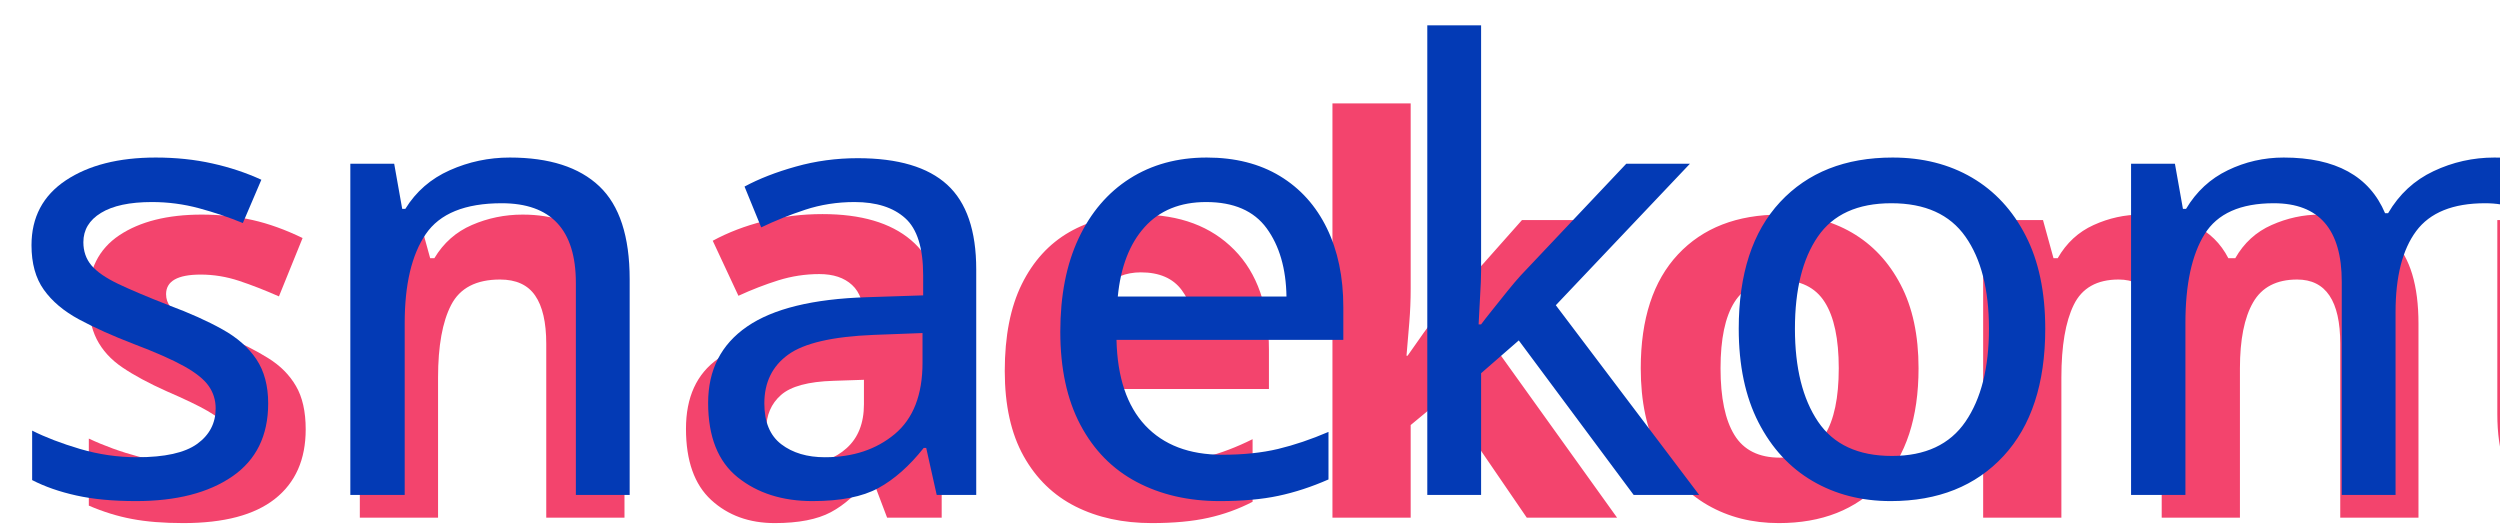
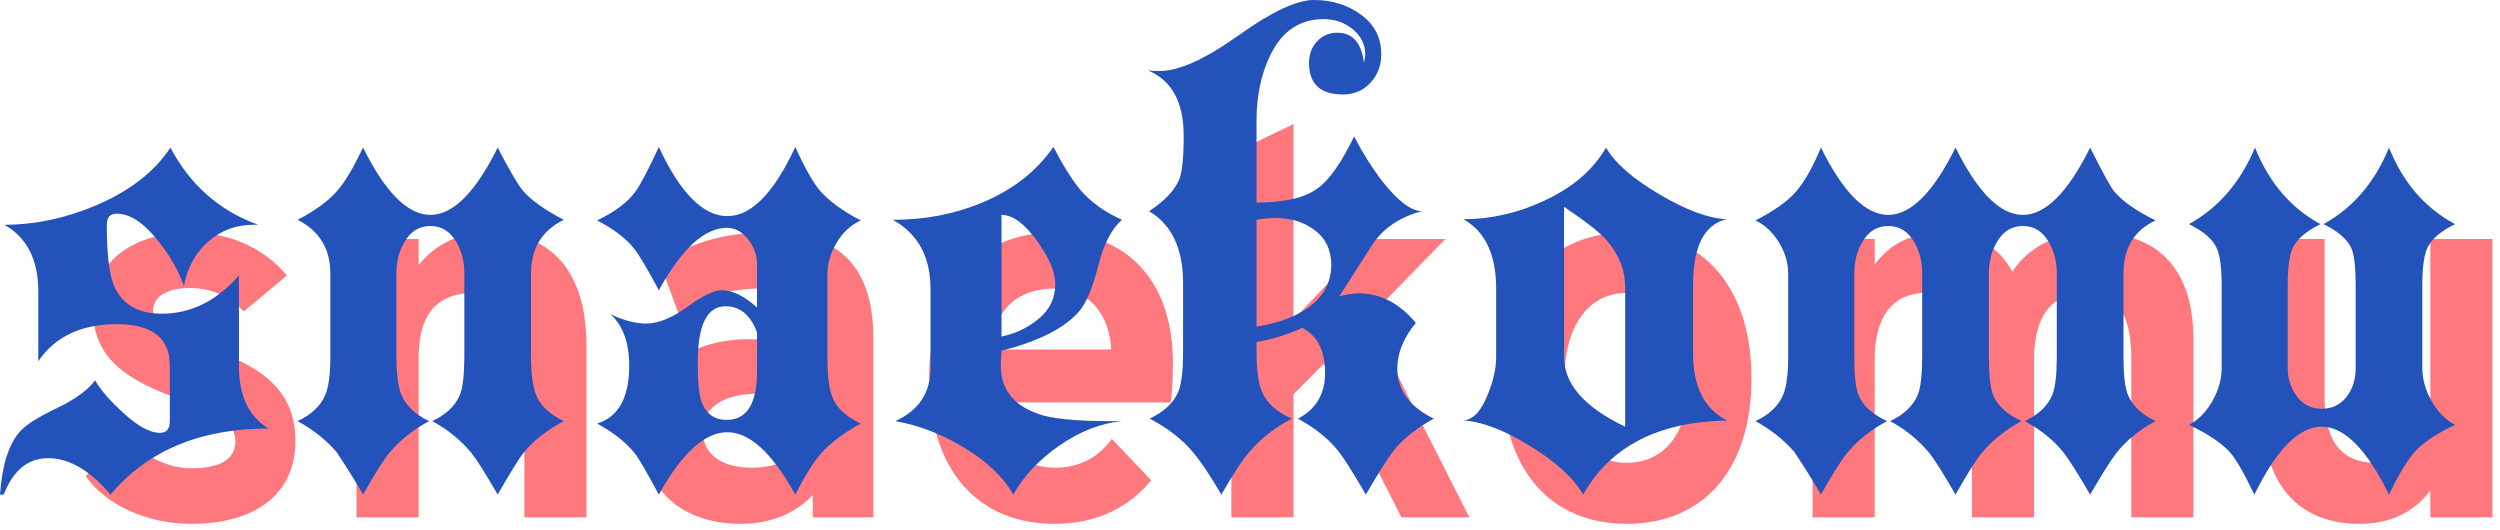
- <svg xmlns="http://www.w3.org/2000/svg" width="100%" height="100%" viewBox="0 0 424 89" version="1.1" xml:space="preserve" style="fill-rule:evenodd;clip-rule:evenodd;stroke-linejoin:round;stroke-miterlimit:2;">
-   <g transform="matrix(1,0,0,1,-101.145,-336.729)">
-     <g transform="matrix(1.05615,0,0,1.09607,-49.686,-129.629)">
-       <text x="153.199px" y="505.582px" style="font-family:'Overpass-ExtraBold', 'Overpass';font-weight:800;font-size:84.335px;fill:rgb(243,68,109);">s<tspan x="194.017px 243.015px 289.231px 335.615px 380.351px 427.578px 500.528px " y="505.582px 505.582px 505.582px 505.582px 505.582px 505.582px 505.582px ">naekomu</tspan>
-       </text>
-     </g>
-     <g transform="matrix(1,0,0,1,13.2921,111.593)">
-       <text x="87.853px" y="309.076px" style="font-family:'BlackletterExtraBold', 'Blackletter';font-size:104.793px;fill:rgb(3,58,181);">s<tspan x="138.364px 189.189px 239.385px 282.664px 336.109px 385.781px 459.346px " y="309.076px 309.076px 309.076px 309.076px 309.076px 309.076px 309.076px ">naekomu</tspan>
-       </text>
-     </g>
+ <svg xmlns="http://www.w3.org/2000/svg" width="100%" height="100%" viewBox="0 0 236 50" version="1.1" xml:space="preserve" style="fill-rule:evenodd;clip-rule:evenodd;stroke-linejoin:round;stroke-miterlimit:2;">
+   <g>
+     <path d="M18.061,49.451c5.917,0 9.828,-2.725 9.828,-7.816c0,-4.987 -3.46,-7.146 -8.424,-8.843c-2.707,-0.926 -5.014,-1.851 -5.014,-3.445c0,-1.388 1.354,-2.159 3.46,-2.159c2.357,0 3.861,0.976 5.115,2.21l4.061,-3.393c-1.755,-2.108 -4.763,-4.062 -9.176,-4.062c-5.064,0 -9.126,2.571 -9.126,7.301c0,4.422 2.908,6.633 8.474,8.535c2.908,1.183 4.964,2.005 4.964,3.856c0,1.903 -1.755,2.571 -4.162,2.571c-2.808,0 -4.914,-1.697 -5.967,-2.776l-4.011,3.496c1.906,2.776 5.867,4.525 9.978,4.525Z" style="fill:#ff787d;fill-rule:nonzero;" />
+     <path d="M49.501,48.834l5.866,0l0,-16.145c0,-8.021 -4.212,-10.746 -9.075,-10.746c-2.909,0 -5.115,1.028 -6.77,3.085l0,-2.468l-5.866,0l0,26.274l5.866,0l0,-15.168c0,-4.319 2.056,-6.016 5.215,-6.016c2.959,0 4.764,1.8 4.764,6.119l0,15.065Z" style="fill:#ff787d;fill-rule:nonzero;" />
+     <path d="M76.728,48.834l5.716,0l0,-16.916c0,-8.844 -5.616,-9.975 -10.129,-9.975c-4.312,0 -7.722,1.285 -10.028,2.879l1.805,4.885c2.156,-1.543 4.513,-2.468 7.622,-2.468c3.359,0 5.014,1.337 5.014,4.782l0,1.388c-1.605,-0.926 -3.66,-1.388 -6.067,-1.388c-5.065,0 -10.029,2.622 -10.029,8.689c0,5.758 4.012,8.741 9.277,8.741c3.409,0 5.565,-1.389 6.819,-2.725l0,2.108Zm-5.716,-4.679c-3.059,0 -4.664,-1.388 -4.664,-3.445c0,-2.519 2.357,-3.548 5.265,-3.548c1.906,0 3.761,0.412 5.115,1.08l0,3.393c-1.304,1.389 -3.209,2.52 -5.716,2.52Z" style="fill:#ff787d;fill-rule:nonzero;" />
+     <path d="M99.543,49.451c4.111,0 7.12,-1.646 9.126,-4.114l-3.711,-3.907c-1.354,1.851 -3.159,2.725 -5.415,2.725c-3.059,0 -5.817,-2.314 -6.017,-6.17l16.998,0c0.15,-1.183 0.2,-2.622 0.2,-3.702c0,-8.432 -5.014,-12.34 -11.181,-12.34c-7.171,0 -11.834,5.142 -11.834,13.728c0,8.638 4.563,13.78 11.834,13.78Zm-5.967,-16.453c0.301,-4.114 2.808,-5.759 5.967,-5.759c2.657,0 5.114,1.748 5.365,5.759l-11.332,0Z" style="fill:#ff787d;fill-rule:nonzero;" />
+     <path d="M138.704,48.834l-9.527,-18.819l7.27,-7.455l-7.12,0l-7.22,7.61l0,-18.459l-5.867,2.828l0,34.295l5.867,0l0,-11.62l2.858,-2.88l7.321,14.5l6.418,0Z" style="fill:#ff787d;fill-rule:nonzero;" />
+     <path d="M153.557,49.451c7.221,0 11.784,-5.091 11.784,-13.728c0,-8.587 -4.563,-13.78 -11.784,-13.78c-7.17,0 -11.733,5.193 -11.733,13.78c0,8.637 4.563,13.728 11.733,13.728Zm0,-5.759c-3.56,0 -5.866,-2.982 -5.866,-7.969c0,-4.988 2.306,-8.073 5.866,-8.073c3.661,0 5.917,3.085 5.917,8.073c0,4.987 -2.256,7.969 -5.917,7.969Z" style="fill:#ff787d;fill-rule:nonzero;" />
+     <path d="M201.193,48.834l5.866,0l0,-16.762c0,-7.404 -4.061,-10.129 -9.376,-10.129c-3.31,0 -6.017,1.131 -7.722,3.702c-1.354,-2.519 -3.661,-3.702 -6.719,-3.702c-2.658,0 -4.814,1.028 -6.268,3.034l0,-2.417l-5.867,0l0,26.274l5.867,0l0,-14.962c0,-4.217 1.905,-6.222 4.813,-6.222c3.009,0 4.363,2.005 4.363,6.119l0,15.065l5.867,0l0,-14.962c0,-4.217 1.855,-6.222 4.813,-6.222c3.009,0 4.363,2.005 4.363,6.119l0,15.065Z" style="fill:#ff787d;fill-rule:nonzero;" />
+     <path d="M229.423,48.834l5.866,0l0,-26.274l-5.866,0l0,15.116c0,4.371 -2.056,6.016 -5.165,6.016c-3.009,0 -4.814,-1.8 -4.814,-6.118l0,-15.014l-5.866,0l0,16.093c0,8.021 4.262,10.798 9.126,10.798c2.858,0 5.114,-1.029 6.719,-3.137l0,2.52Z" style="fill:#ff787d;fill-rule:nonzero;" />
+   </g>
+   <g>
+     <path d="M25.356,40.453c-6.451,0 -11.425,2.079 -14.922,6.237c-1.943,-2.293 -3.906,-3.439 -5.887,-3.439c-1.905,0 -3.303,1.146 -4.197,3.439l-0.35,0c0.194,-2.798 0.835,-4.8 1.924,-6.004c0.582,-0.622 1.729,-1.341 3.439,-2.157c1.709,-0.816 2.914,-1.69 3.614,-2.623c0.544,0.933 1.437,1.963 2.681,3.089c1.36,1.244 2.506,1.866 3.439,1.866c0.622,0 0.933,-0.369 0.933,-1.108l0,-5.246c0,-2.603 -1.671,-3.905 -5.013,-3.905c-3.342,0 -5.81,1.166 -7.403,3.497l0,-6.587c0,-2.992 -1.069,-5.09 -3.206,-6.295c2.914,0 5.829,-0.621 8.743,-1.865c3.148,-1.36 5.46,-3.167 6.937,-5.421c1.865,3.536 4.624,5.965 8.277,7.286l-0.408,0c-1.671,0 -3.109,0.535 -4.314,1.603c-1.204,1.069 -1.962,2.458 -2.273,4.168c-0.544,-1.477 -1.36,-2.895 -2.448,-4.255c-1.36,-1.71 -2.662,-2.565 -3.905,-2.565c-0.622,0 -0.933,0.35 -0.933,1.049c0,2.72 0.214,4.605 0.641,5.654c0.739,1.827 2.254,2.74 4.547,2.74c2.759,0 5.188,-1.205 7.286,-3.614l0,8.568c0,2.798 0.933,4.761 2.798,5.888Z" style="fill:#2452bb;fill-rule:nonzero;" />
+     <path d="M53.218,39.753c-1.593,0.855 -2.837,1.827 -3.73,2.915c-0.428,0.505 -1.263,1.846 -2.507,4.022c-1.166,-2.021 -2.001,-3.342 -2.506,-3.964c-1.011,-1.205 -2.235,-2.196 -3.673,-2.973c1.322,-0.622 2.196,-1.457 2.623,-2.506c0.272,-0.7 0.408,-1.904 0.408,-3.614l0,-7.811c0,-1.127 -0.252,-2.118 -0.757,-2.973c-0.583,-1.01 -1.399,-1.515 -2.448,-1.515c-1.05,0 -1.866,0.505 -2.449,1.515c-0.505,0.855 -0.757,1.846 -0.757,2.973l0,7.811c0,1.671 0.155,2.875 0.466,3.614c0.427,1.049 1.302,1.884 2.623,2.506c-1.516,0.816 -2.759,1.807 -3.731,2.973c-0.505,0.583 -1.34,1.904 -2.506,3.964c-0.544,-0.972 -1.379,-2.312 -2.506,-4.022c-0.972,-1.127 -2.196,-2.099 -3.673,-2.915c1.322,-0.622 2.196,-1.457 2.623,-2.506c0.311,-0.739 0.467,-1.943 0.467,-3.614l0,-7.811c0,-2.331 -1.03,-4.022 -3.09,-5.071c1.71,-0.894 2.973,-1.826 3.789,-2.798c0.661,-0.738 1.457,-2.079 2.39,-4.022c2.098,4.236 4.216,6.354 6.354,6.354c2.137,0 4.255,-2.118 6.353,-6.354c1.127,2.176 1.924,3.536 2.39,4.08c0.777,0.894 2.059,1.807 3.847,2.74c-2.06,1.01 -3.089,2.701 -3.089,5.071l0,7.811c0,1.593 0.155,2.798 0.466,3.614c0.389,1.01 1.263,1.846 2.623,2.506Z" style="fill:#2452bb;fill-rule:nonzero;" />
+     <path d="M81.255,39.986c-1.632,0.894 -2.875,1.827 -3.73,2.798c-0.7,0.777 -1.516,2.079 -2.449,3.906c-2.176,-3.925 -4.313,-5.888 -6.411,-5.888c-2.138,0 -4.294,1.963 -6.47,5.888c-1.127,-2.099 -1.885,-3.401 -2.274,-3.906c-0.855,-1.049 -2.04,-1.982 -3.555,-2.798c2.02,-0.621 3.031,-2.448 3.031,-5.479c0,-2.137 -0.583,-3.75 -1.749,-4.838c1.244,0.583 2.351,0.875 3.322,0.875c1.166,0 2.468,-0.525 3.906,-1.574c1.438,-1.049 2.526,-1.574 3.264,-1.574c1.01,0 2.118,0.544 3.323,1.632l0,-4.08c0,-0.855 -0.282,-1.642 -0.846,-2.361c-0.563,-0.719 -1.233,-1.078 -2.011,-1.078c-2.098,0 -4.235,1.962 -6.411,5.887c-1.089,-2.021 -1.846,-3.303 -2.274,-3.847c-0.777,-1.011 -1.962,-1.924 -3.555,-2.74c1.709,-0.816 2.934,-1.748 3.672,-2.798c0.466,-0.66 1.185,-2.04 2.157,-4.138c2.02,4.352 4.177,6.528 6.47,6.528c2.254,0 4.391,-2.176 6.411,-6.528c0.855,1.904 1.633,3.283 2.332,4.138c0.855,0.972 2.137,1.904 3.847,2.798c-0.933,0.428 -1.69,1.127 -2.273,2.099c-0.583,0.971 -0.874,1.981 -0.874,3.031l0,7.869c0,1.671 0.155,2.895 0.466,3.672c0.388,1.01 1.282,1.846 2.681,2.506Zm-9.792,-4.954l0,-3.672c-0.622,-1.633 -1.613,-2.449 -2.973,-2.449c-1.749,0 -2.623,1.769 -2.623,5.305c0,1.671 0.097,2.836 0.291,3.497c0.389,1.282 1.205,1.924 2.448,1.924c1.904,0 2.857,-1.535 2.857,-4.605Z" style="fill:#2452bb;fill-rule:nonzero;" />
+     <path d="M105.911,39.753c-1.981,0.195 -3.934,0.952 -5.858,2.274c-1.923,1.321 -3.39,2.875 -4.4,4.663c-0.972,-1.71 -2.585,-3.226 -4.838,-4.547c-2.021,-1.205 -4.12,-2.001 -6.296,-2.39c2.215,-1.01 3.323,-2.681 3.323,-5.013l0,-7.461c0,-3.031 -1.185,-5.207 -3.556,-6.528c3.031,0 5.849,-0.544 8.452,-1.632c2.876,-1.205 5.11,-2.953 6.703,-5.246c0.933,1.787 1.788,3.147 2.565,4.08c0.972,1.127 2.273,2.06 3.905,2.798c-0.971,0.855 -1.709,2.273 -2.215,4.255c-0.544,2.176 -1.165,3.653 -1.865,4.43c-1.36,1.554 -3.789,2.778 -7.286,3.672l-0.058,0.991c-0.156,2.604 1.185,4.314 4.022,5.13c1.438,0.388 3.905,0.563 7.402,0.524Zm-6.295,-12.94c0,-1.127 -0.583,-2.497 -1.748,-4.109c-1.166,-1.613 -2.274,-2.419 -3.323,-2.419l0,11.483c1.321,-0.272 2.497,-0.836 3.527,-1.691c1.029,-0.855 1.544,-1.943 1.544,-3.264Z" style="fill:#2452bb;fill-rule:nonzero;" />
+     <path d="M135.347,39.52c-1.632,0.894 -2.895,1.904 -3.788,3.031c-0.505,0.622 -1.38,2.001 -2.623,4.139c-1.244,-2.138 -2.118,-3.517 -2.623,-4.139c-0.894,-1.127 -2.157,-2.137 -3.789,-3.031c1.71,-0.894 2.565,-2.331 2.565,-4.313c0,-2.099 -0.719,-3.517 -2.157,-4.255c-1.36,0.621 -2.798,1.068 -4.314,1.34l0,0.933c0,1.71 0.175,2.973 0.525,3.789c0.466,1.049 1.399,1.884 2.798,2.506c-1.554,0.816 -2.856,1.826 -3.905,3.031c-0.7,0.777 -1.613,2.157 -2.74,4.139c-1.088,-1.866 -2.021,-3.245 -2.798,-4.139c-1.01,-1.166 -2.331,-2.176 -3.964,-3.031c1.361,-0.661 2.254,-1.496 2.682,-2.506c0.311,-0.739 0.466,-1.963 0.466,-3.673l0,-6.645c0,-3.225 -1.069,-5.479 -3.206,-6.761c1.477,-0.972 2.429,-1.982 2.856,-3.031c0.272,-0.7 0.408,-2.06 0.408,-4.08c0,-3.187 -1.127,-5.246 -3.38,-6.179c0.272,0.039 0.641,0.058 1.107,0.058c1.826,0 4.304,-1.117 7.432,-3.351c3.128,-2.235 5.508,-3.352 7.14,-3.352c1.71,0 3.197,0.466 4.46,1.399c1.262,0.933 1.894,2.176 1.894,3.73c0,1.05 -0.34,1.943 -1.02,2.682c-0.68,0.738 -1.545,1.107 -2.594,1.107c-2.137,0 -3.206,-0.991 -3.206,-2.973c0,-0.816 0.253,-1.496 0.758,-2.04c0.505,-0.544 1.146,-0.816 1.923,-0.816c1.438,0 2.274,0.952 2.507,2.856c0.078,-0.388 0.116,-0.66 0.116,-0.816c0,-0.932 -0.388,-1.719 -1.165,-2.36c-0.778,-0.641 -1.691,-0.962 -2.74,-0.962c-2.254,0 -3.925,1.107 -5.013,3.322c-0.894,1.788 -1.341,3.867 -1.341,6.237l0,7.753c2.643,0 4.566,-0.447 5.771,-1.341c1.088,-0.777 2.235,-2.409 3.439,-4.896c0.777,1.515 1.671,2.934 2.681,4.255c1.477,1.865 2.721,2.798 3.731,2.798c-2.098,0.544 -3.672,1.613 -4.721,3.206c-0.661,1.049 -1.691,2.662 -3.09,4.838c0.7,-0.194 1.302,-0.292 1.807,-0.292c2.06,0 3.867,0.933 5.421,2.798c-1.166,1.399 -1.749,2.837 -1.749,4.314c0,2.02 1.147,3.594 3.439,4.721Zm-9.676,-14.514c0,-1.399 -0.514,-2.487 -1.544,-3.264c-1.03,-0.777 -2.264,-1.166 -3.702,-1.166c-0.544,0 -1.146,0.058 -1.807,0.175l0,10.084c1.943,-0.311 3.517,-0.874 4.722,-1.69c1.554,-1.05 2.331,-2.429 2.331,-4.139Z" style="fill:#2452bb;fill-rule:nonzero;" />
+     <path d="M163.035,39.695c-6.49,0.117 -11.017,2.448 -13.582,6.995c-0.893,-1.555 -2.574,-3.09 -5.042,-4.605c-2.467,-1.516 -4.575,-2.312 -6.324,-2.39c0.933,-0.039 1.71,-0.836 2.332,-2.39c0.544,-1.321 0.816,-2.506 0.816,-3.556l0,-6.528c0,-3.186 -1.03,-5.363 -3.09,-6.528c2.604,0 5.149,-0.583 7.636,-1.749c2.682,-1.244 4.625,-2.914 5.829,-5.013c0.816,1.438 2.487,2.905 5.013,4.401c2.526,1.496 4.644,2.283 6.354,2.361c-2.099,0.505 -3.148,2.564 -3.148,6.178l0,6.529c0,3.108 1.069,5.207 3.206,6.295Zm-9.618,0.583l0,-13.115c0,-1.671 -0.602,-3.187 -1.807,-4.547c-0.622,-0.699 -1.943,-1.729 -3.963,-3.089l0,14.164c0,2.565 1.923,4.76 5.77,6.587Z" style="fill:#2452bb;fill-rule:nonzero;" />
+     <path d="M203.488,39.753c-1.516,0.816 -2.74,1.807 -3.673,2.973c-0.544,0.699 -1.379,2.021 -2.506,3.964c-1.127,-1.943 -1.963,-3.265 -2.507,-3.964c-0.932,-1.166 -2.156,-2.157 -3.672,-2.973c1.321,-0.622 2.196,-1.457 2.623,-2.506c0.272,-0.7 0.408,-1.904 0.408,-3.614l0,-7.811c0,-1.127 -0.252,-2.118 -0.757,-2.973c-0.583,-1.01 -1.399,-1.515 -2.449,-1.515c-1.049,0 -1.865,0.505 -2.448,1.515c-0.505,0.855 -0.758,1.846 -0.758,2.973l0,7.811c0,1.787 0.136,3.011 0.408,3.672c0.389,0.972 1.283,1.788 2.682,2.448c-1.516,0.816 -2.759,1.807 -3.731,2.973c-0.505,0.583 -1.34,1.904 -2.506,3.964c-1.166,-2.021 -2.001,-3.342 -2.507,-3.964c-1.01,-1.205 -2.234,-2.196 -3.672,-2.973c1.321,-0.622 2.196,-1.457 2.623,-2.506c0.272,-0.7 0.408,-1.904 0.408,-3.614l0,-7.811c0,-1.127 -0.252,-2.118 -0.758,-2.973c-0.582,-1.01 -1.398,-1.515 -2.448,-1.515c-1.049,0 -1.865,0.505 -2.448,1.515c-0.505,0.855 -0.758,1.846 -0.758,2.973l0,7.811c0,1.787 0.136,3.011 0.408,3.672c0.389,0.972 1.283,1.788 2.682,2.448c-1.516,0.816 -2.759,1.807 -3.731,2.973c-0.505,0.583 -1.34,1.904 -2.506,3.964c-0.544,-0.972 -1.38,-2.312 -2.507,-4.022c-0.971,-1.127 -2.195,-2.099 -3.672,-2.915c1.321,-0.622 2.196,-1.457 2.623,-2.506c0.311,-0.739 0.466,-1.943 0.466,-3.614l0,-7.811c0,-1.01 -0.291,-1.991 -0.874,-2.943c-0.583,-0.953 -1.321,-1.642 -2.215,-2.07c1.749,-0.894 3.021,-1.797 3.818,-2.71c0.797,-0.913 1.584,-2.303 2.361,-4.168c2.098,4.236 4.216,6.354 6.353,6.354c2.138,0 4.255,-2.118 6.354,-6.354c2.098,4.236 4.216,6.354 6.353,6.354c2.138,0 4.255,-2.118 6.354,-6.354c1.166,2.332 1.923,3.711 2.273,4.139c0.777,0.932 2.079,1.845 3.906,2.739c-2.021,0.933 -3.031,2.604 -3.031,5.013l0,7.811c0,1.749 0.136,2.953 0.408,3.614c0.427,1.049 1.301,1.884 2.623,2.506Z" style="fill:#2452bb;fill-rule:nonzero;" />
+     <path d="M231.758,40.103c-1.788,0.855 -3.051,1.7 -3.789,2.536c-0.738,0.835 -1.554,2.185 -2.448,4.051c-2.099,-4.275 -4.216,-6.412 -6.354,-6.412c-2.137,0 -4.255,2.137 -6.353,6.412c-1.011,-2.099 -1.788,-3.439 -2.332,-4.022c-0.777,-0.855 -2.059,-1.71 -3.847,-2.565c0.894,-0.466 1.632,-1.214 2.215,-2.244c0.583,-1.03 0.874,-2.069 0.874,-3.119l0,-7.81c0,-1.671 -0.155,-2.837 -0.466,-3.498c-0.388,-0.855 -1.263,-1.612 -2.623,-2.273c2.798,-1.554 4.877,-3.964 6.237,-7.228c1.321,3.303 3.381,5.712 6.179,7.228c-1.36,0.661 -2.235,1.418 -2.623,2.273c-0.311,0.661 -0.467,1.827 -0.467,3.498l0,7.81c0,1.011 0.292,1.904 0.875,2.682c0.583,0.777 1.36,1.165 2.331,1.165c0.972,0 1.749,-0.369 2.332,-1.107c0.583,-0.738 0.874,-1.652 0.874,-2.74l0,-7.81c0,-1.749 -0.136,-2.915 -0.408,-3.498c-0.388,-0.855 -1.263,-1.612 -2.623,-2.273c2.798,-1.554 4.858,-3.964 6.179,-7.228c1.321,3.303 3.4,5.712 6.237,7.228c-1.36,0.661 -2.235,1.418 -2.623,2.273c-0.311,0.661 -0.467,1.827 -0.467,3.498l0,7.81c0,1.05 0.292,2.089 0.875,3.119c0.583,1.03 1.321,1.778 2.215,2.244Z" style="fill:#2452bb;fill-rule:nonzero;" />
  </g>
</svg>
